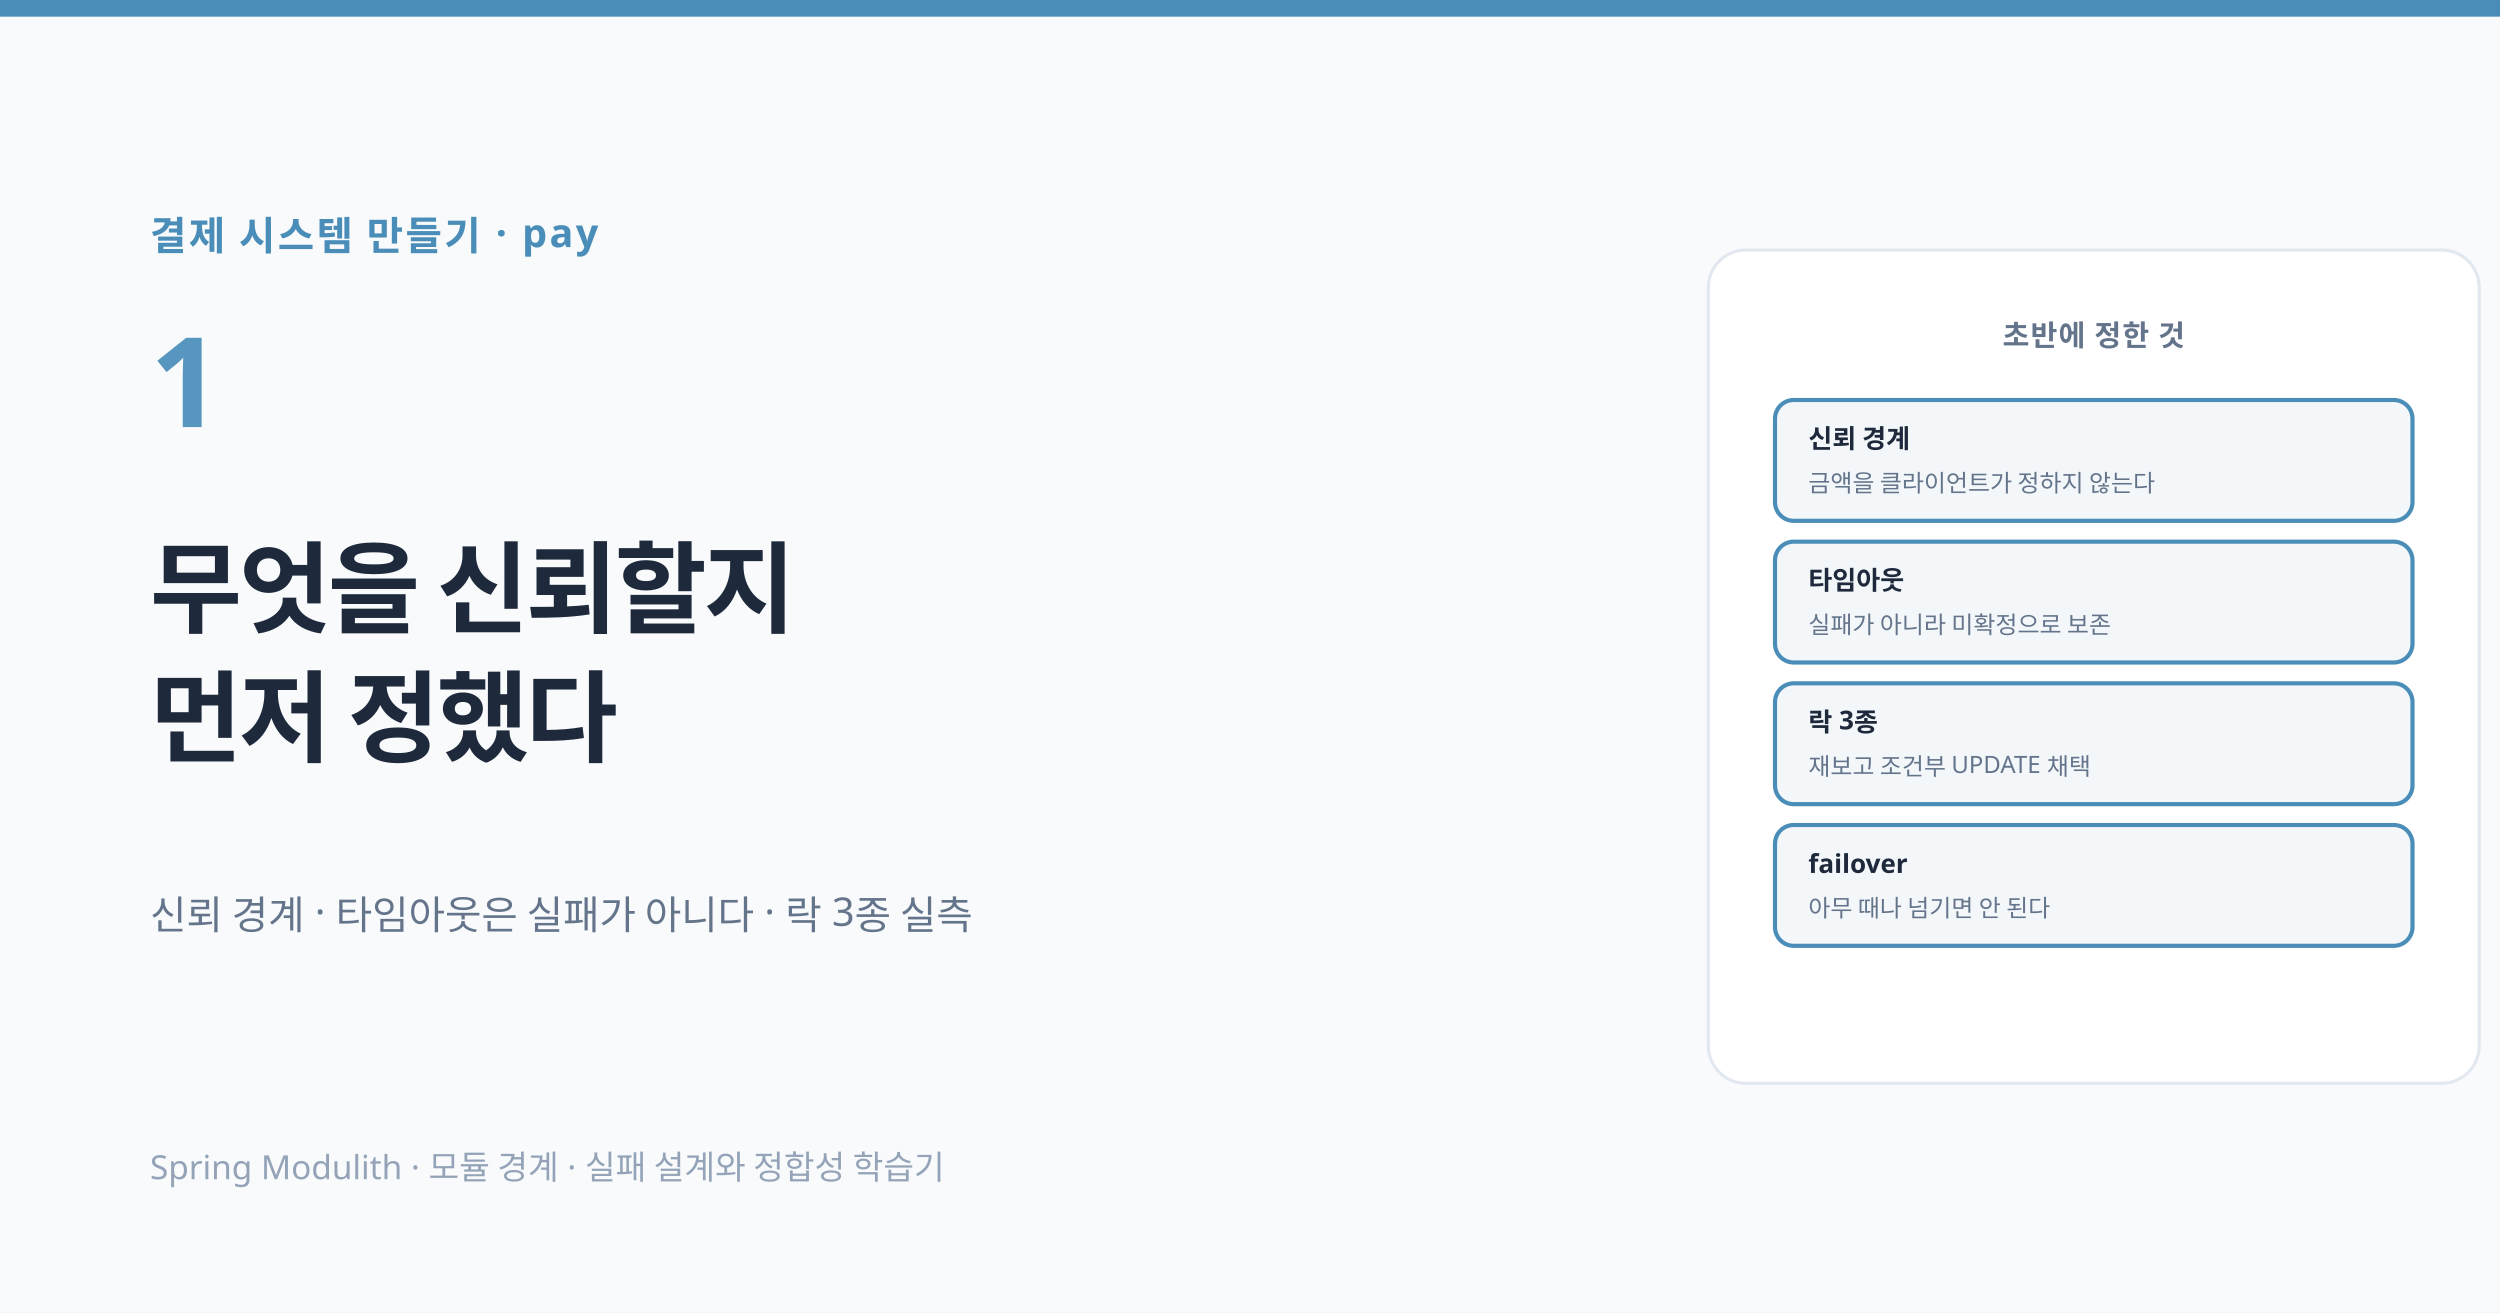
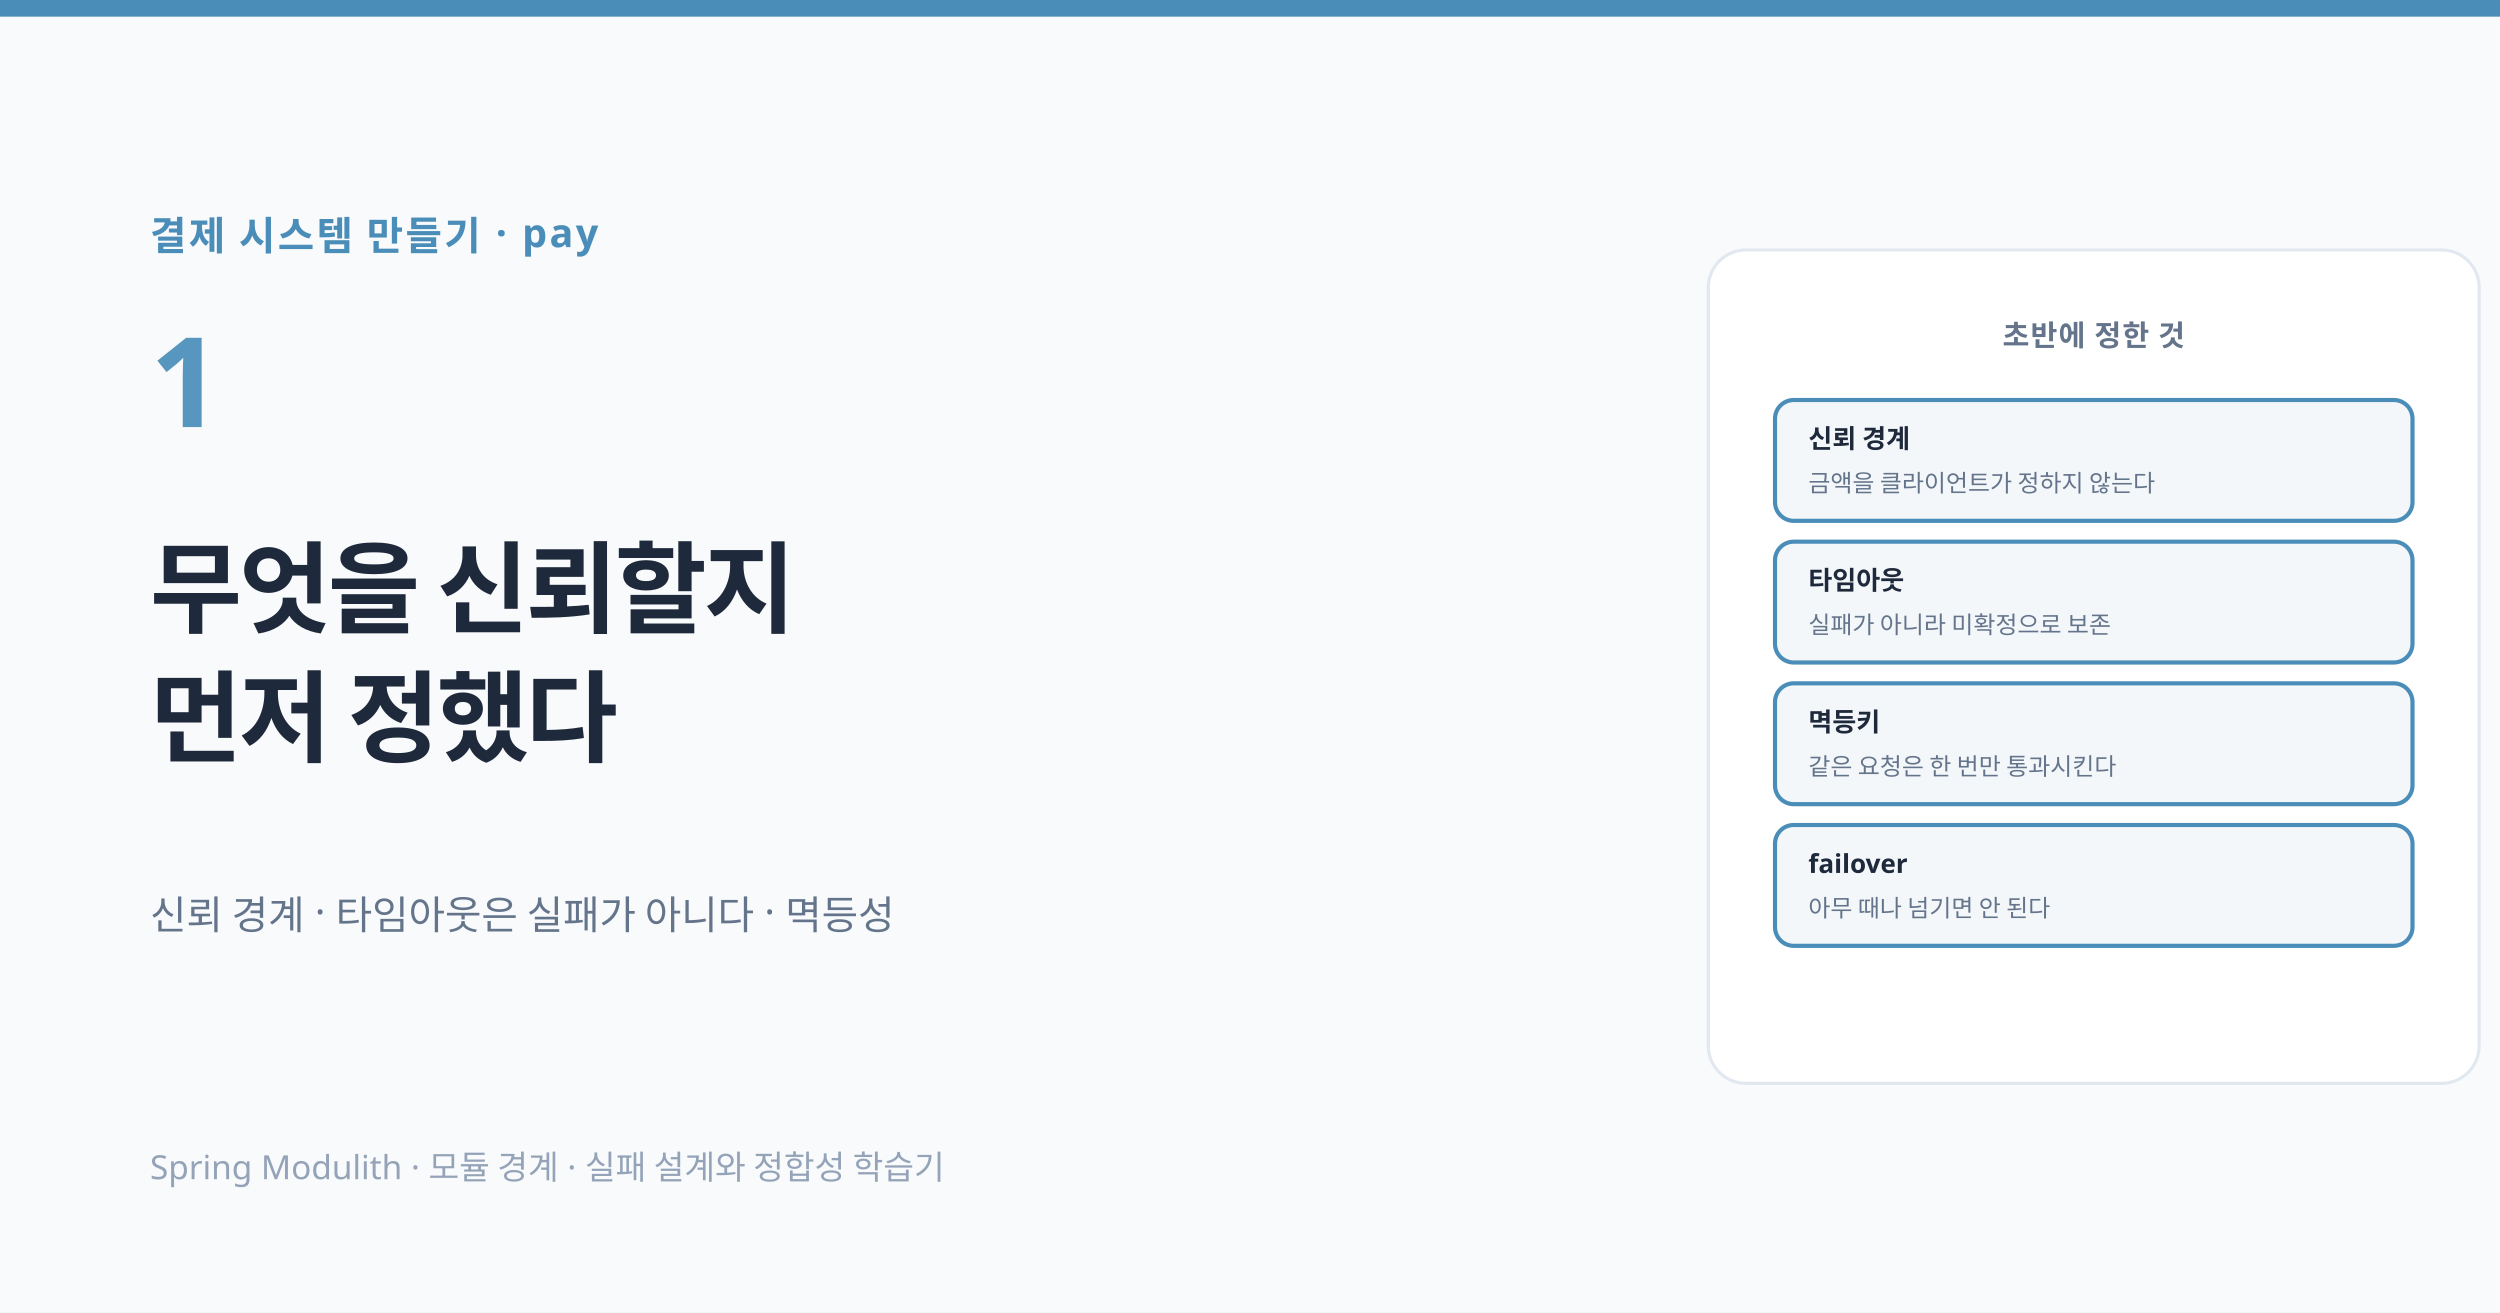
<svg xmlns="http://www.w3.org/2000/svg" viewBox="0 0 1200 630" font-family="'Pretendard', 'Apple SD Gothic Neo', system-ui, sans-serif">
  <rect width="1200" height="630" fill="#f8fafb" />
  <rect width="1200" height="8" fill="#4a8db8" />
  <rect x="820" y="120" width="370" height="400" rx="18" fill="#ffffff" stroke="#e2e8f0" stroke-width="1.5" />
  <text x="1005" y="166" text-anchor="middle" font-size="14" font-weight="700" fill="#64748b" letter-spacing="0.04em">초반에 정한 것</text>
  <rect x="852" y="192" width="306" height="58" rx="9" fill="#4a8db810" stroke="#4a8db8" stroke-width="2" />
  <text x="868" y="215" font-size="12.5" font-weight="700" fill="#1e293b">신뢰 경계</text>
  <text x="868" y="236" font-size="11.5" fill="#64748b">금액을 클라이언트가 정하지 않는다</text>
  <rect x="852" y="260" width="306" height="58" rx="9" fill="#4a8db810" stroke="#4a8db8" stroke-width="2" />
  <text x="868" y="283" font-size="12.5" font-weight="700" fill="#1e293b">타임아웃</text>
  <text x="868" y="304" font-size="11.5" fill="#64748b">실패가 아니라 미확정으로 보존</text>
  <rect x="852" y="328" width="306" height="58" rx="9" fill="#4a8db810" stroke="#4a8db8" stroke-width="2" />
-   <text x="868" y="351" font-size="12.5" font-weight="700" fill="#1e293b">락 3종</text>
-   <text x="868" y="372" font-size="11.5" fill="#64748b">재보고 조건부 UPDATE 채택</text>
+   <text x="868" y="351" font-size="12.5" font-weight="700" fill="#1e293b">멱등키</text>
+   <text x="868" y="372" font-size="11.5" fill="#64748b">같은 요청은 한 번만 통과시킨다</text>
  <rect x="852" y="396" width="306" height="58" rx="9" fill="#4a8db810" stroke="#4a8db8" stroke-width="2" />
  <text x="868" y="419" font-size="12.5" font-weight="700" fill="#1e293b">failover</text>
  <text x="868" y="440" font-size="11.5" fill="#64748b">아무 때나 넘기면 안 된다</text>
  <text x="72" y="120" font-size="19" font-weight="700" fill="#4a8db8" letter-spacing="0.06em">결제 시스템 만들기 · pay</text>
  <text x="72" y="205" font-size="60" font-weight="900" fill="#4a8db8" opacity="0.92">1</text>
  <text x="72" y="300" font-size="48" font-weight="800" fill="#1e293b" letter-spacing="-0.03em">무엇을 신뢰할지</text>
  <text x="72" y="362" font-size="48" font-weight="800" fill="#1e293b" letter-spacing="-0.03em">먼저 정했다</text>
-   <text x="72" y="446" font-size="19" fill="#64748b">신뢰 경계 · 타임아웃은 실패가 아니다 · 락 3종 실측</text>
+   <text x="72" y="446" font-size="19" fill="#64748b">신뢰 경계 · 타임아웃은 실패가 아니다 · 멱등성</text>
  <text x="72" y="566" font-size="16" fill="#94a3b8">Spring Modulith · 모듈 경계 · 실패 설계와 정합성 학습기</text>
</svg>
